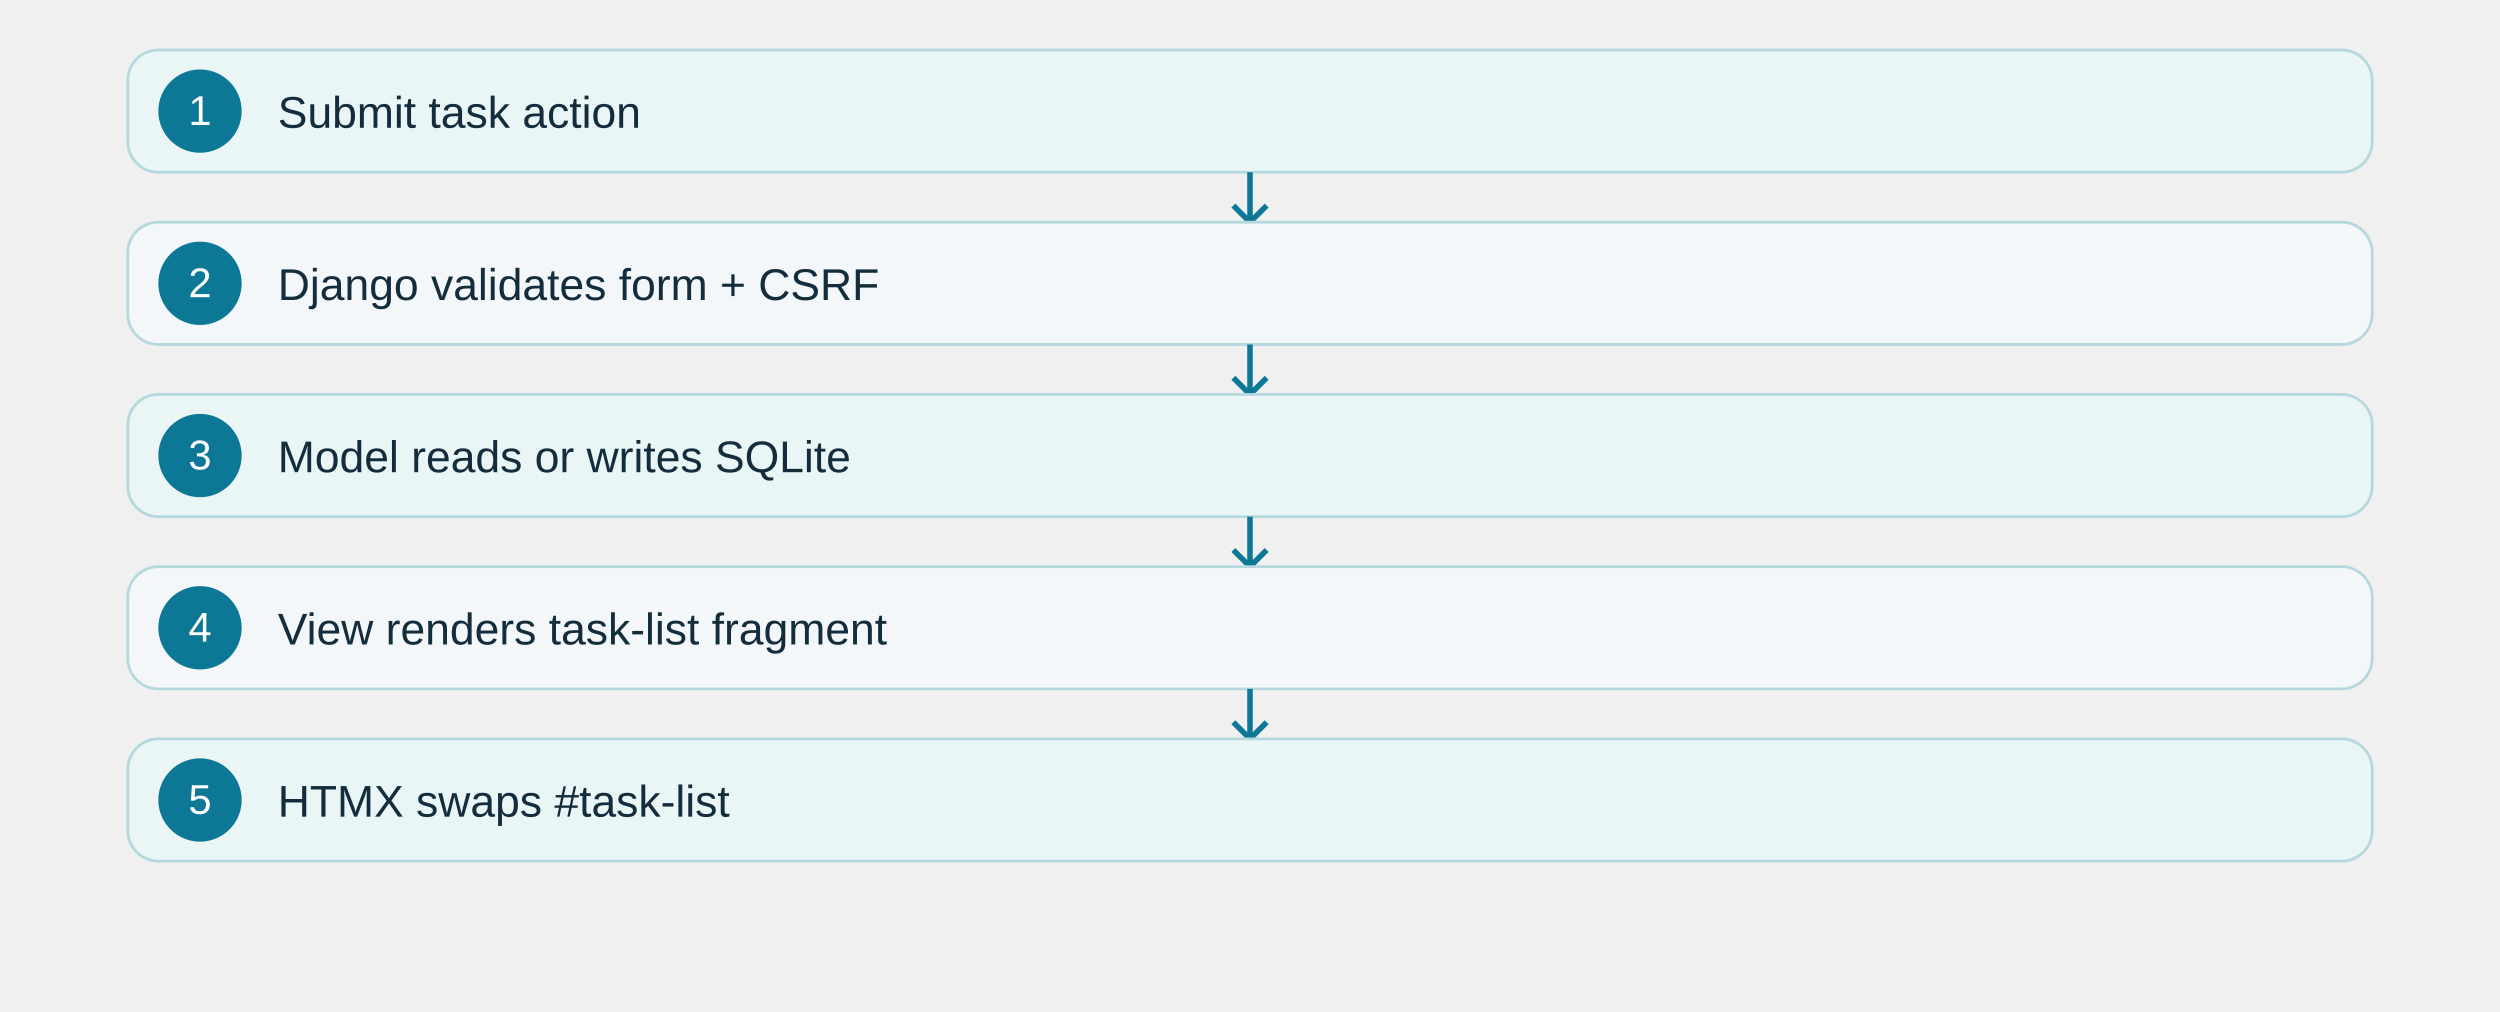
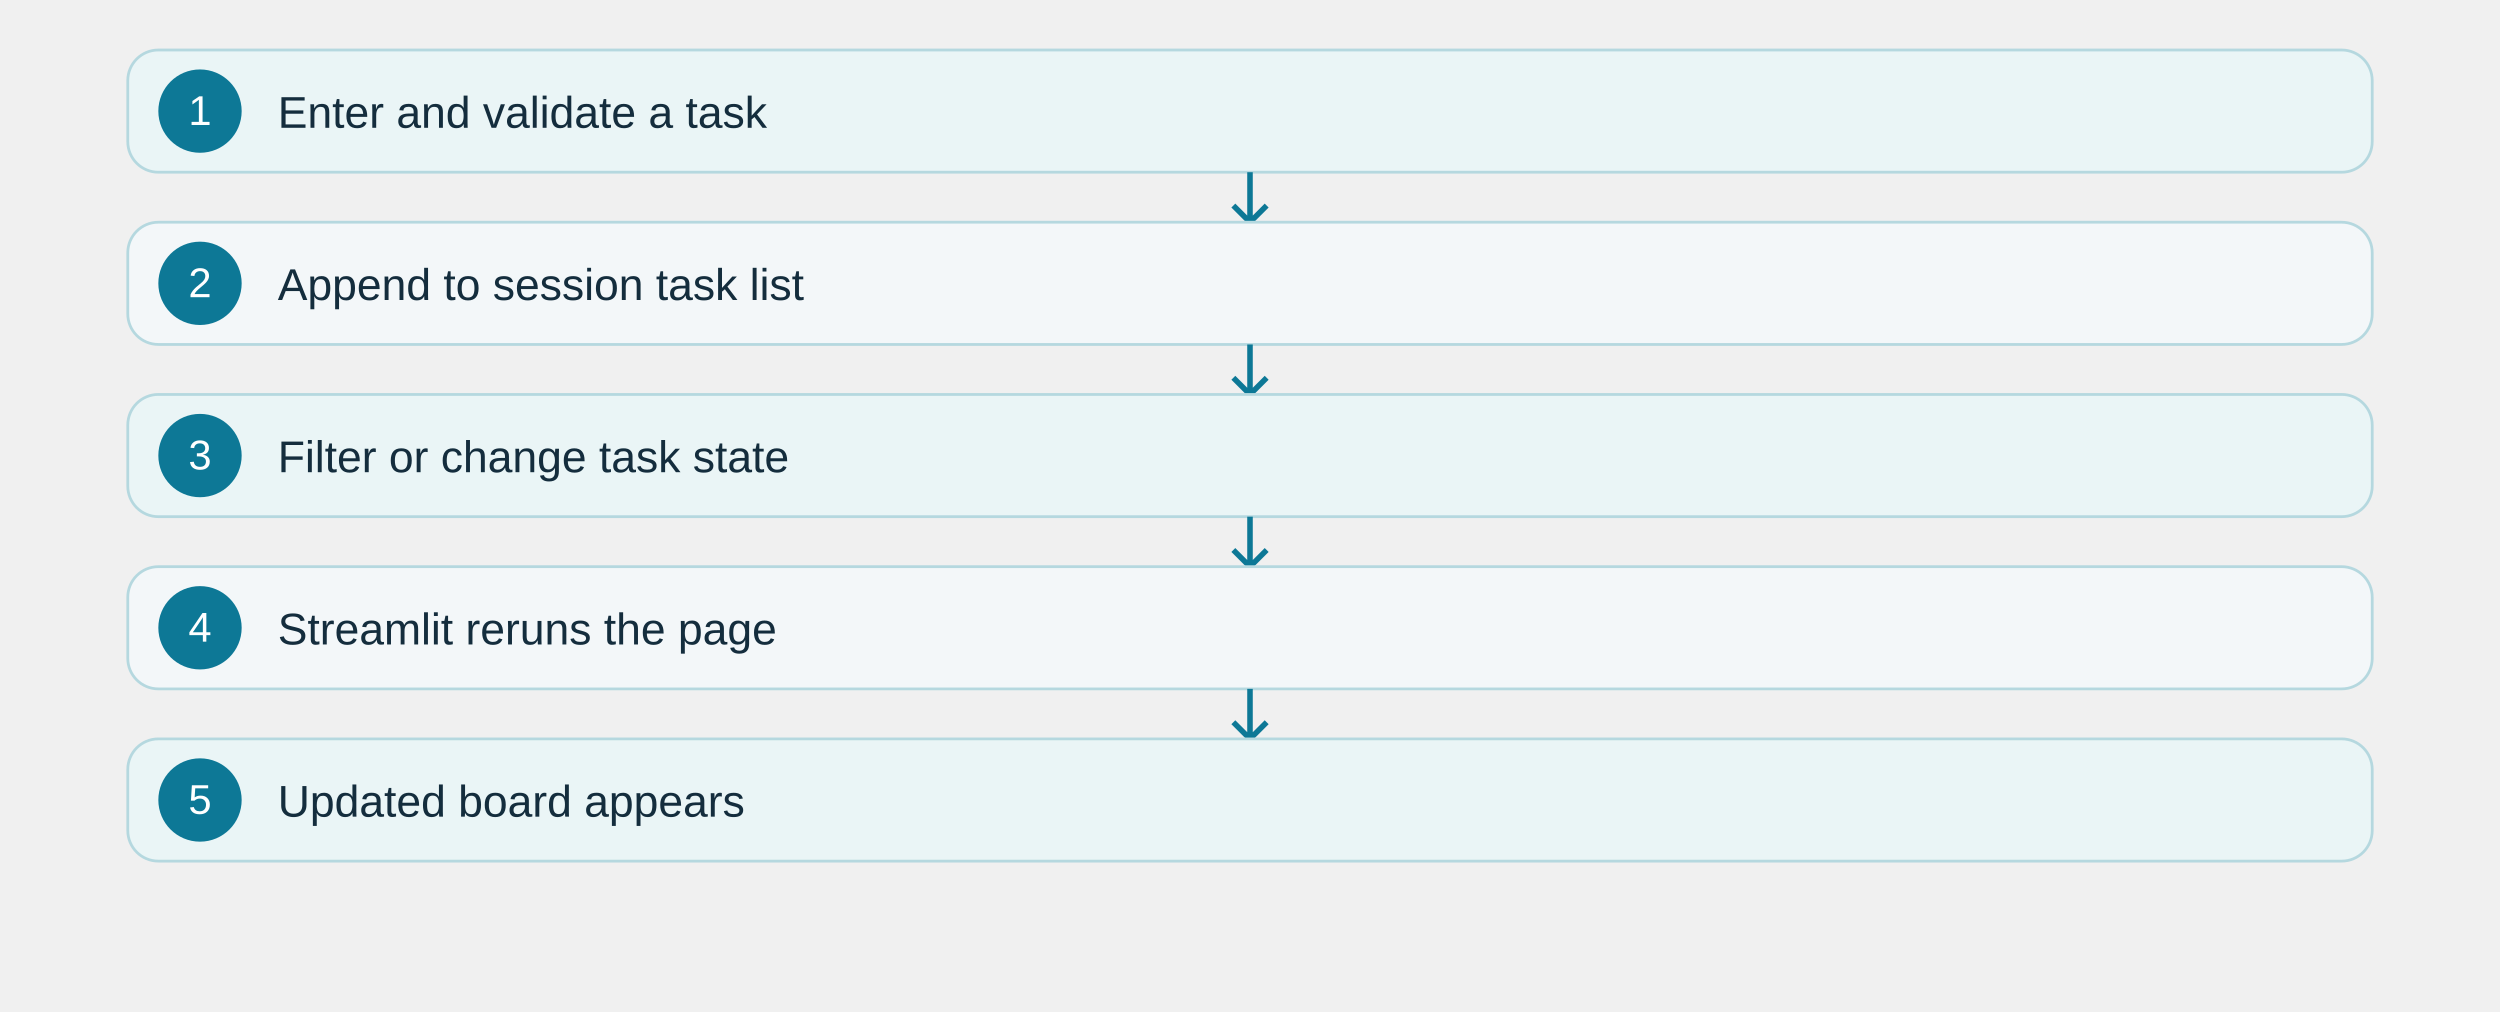
<svg xmlns="http://www.w3.org/2000/svg" viewBox="0 0 900 364" role="img" aria-label="Data flow of Django Task Board">
  <rect x="46" y="18" width="808" height="44" rx="11" fill="#eaf5f6" stroke="#b5d8df" />
  <circle cx="72" cy="40" r="15" fill="#0d7896" />
  <text x="72" y="45" text-anchor="middle" fill="white" font-family="Arial,sans-serif" font-size="15">1</text>
-   <text x="100" y="46" fill="#142d3d" font-family="Arial,sans-serif" font-size="16">Submit task action</text>
+   <text x="100" y="46" fill="#142d3d" font-family="Arial,sans-serif" font-size="16">Enter and validate a task</text>
  <path d="M450,62 V80 M444,74 L450,80 L456,74" fill="none" stroke="#0d7896" stroke-width="2" />
  <rect x="46" y="80" width="808" height="44" rx="11" fill="#f3f7f9" stroke="#b5d8df" />
  <circle cx="72" cy="102" r="15" fill="#0d7896" />
  <text x="72" y="107" text-anchor="middle" fill="white" font-family="Arial,sans-serif" font-size="15">2</text>
-   <text x="100" y="108" fill="#142d3d" font-family="Arial,sans-serif" font-size="16">Django validates form + CSRF</text>
+   <text x="100" y="108" fill="#142d3d" font-family="Arial,sans-serif" font-size="16">Append to session task list</text>
  <path d="M450,124 V142 M444,136 L450,142 L456,136" fill="none" stroke="#0d7896" stroke-width="2" />
  <rect x="46" y="142" width="808" height="44" rx="11" fill="#eaf5f6" stroke="#b5d8df" />
  <circle cx="72" cy="164" r="15" fill="#0d7896" />
  <text x="72" y="169" text-anchor="middle" fill="white" font-family="Arial,sans-serif" font-size="15">3</text>
-   <text x="100" y="170" fill="#142d3d" font-family="Arial,sans-serif" font-size="16">Model reads or writes SQLite</text>
+   <text x="100" y="170" fill="#142d3d" font-family="Arial,sans-serif" font-size="16">Filter or change task state</text>
  <path d="M450,186 V204 M444,198 L450,204 L456,198" fill="none" stroke="#0d7896" stroke-width="2" />
  <rect x="46" y="204" width="808" height="44" rx="11" fill="#f3f7f9" stroke="#b5d8df" />
  <circle cx="72" cy="226" r="15" fill="#0d7896" />
  <text x="72" y="231" text-anchor="middle" fill="white" font-family="Arial,sans-serif" font-size="15">4</text>
-   <text x="100" y="232" fill="#142d3d" font-family="Arial,sans-serif" font-size="16">View renders task-list fragment</text>
+   <text x="100" y="232" fill="#142d3d" font-family="Arial,sans-serif" font-size="16">Streamlit reruns the page</text>
  <path d="M450,248 V266 M444,260 L450,266 L456,260" fill="none" stroke="#0d7896" stroke-width="2" />
  <rect x="46" y="266" width="808" height="44" rx="11" fill="#eaf5f6" stroke="#b5d8df" />
  <circle cx="72" cy="288" r="15" fill="#0d7896" />
  <text x="72" y="293" text-anchor="middle" fill="white" font-family="Arial,sans-serif" font-size="15">5</text>
-   <text x="100" y="294" fill="#142d3d" font-family="Arial,sans-serif" font-size="16">HTMX swaps #task-list</text>
+   <text x="100" y="294" fill="#142d3d" font-family="Arial,sans-serif" font-size="16">Updated board appears</text>
</svg>
